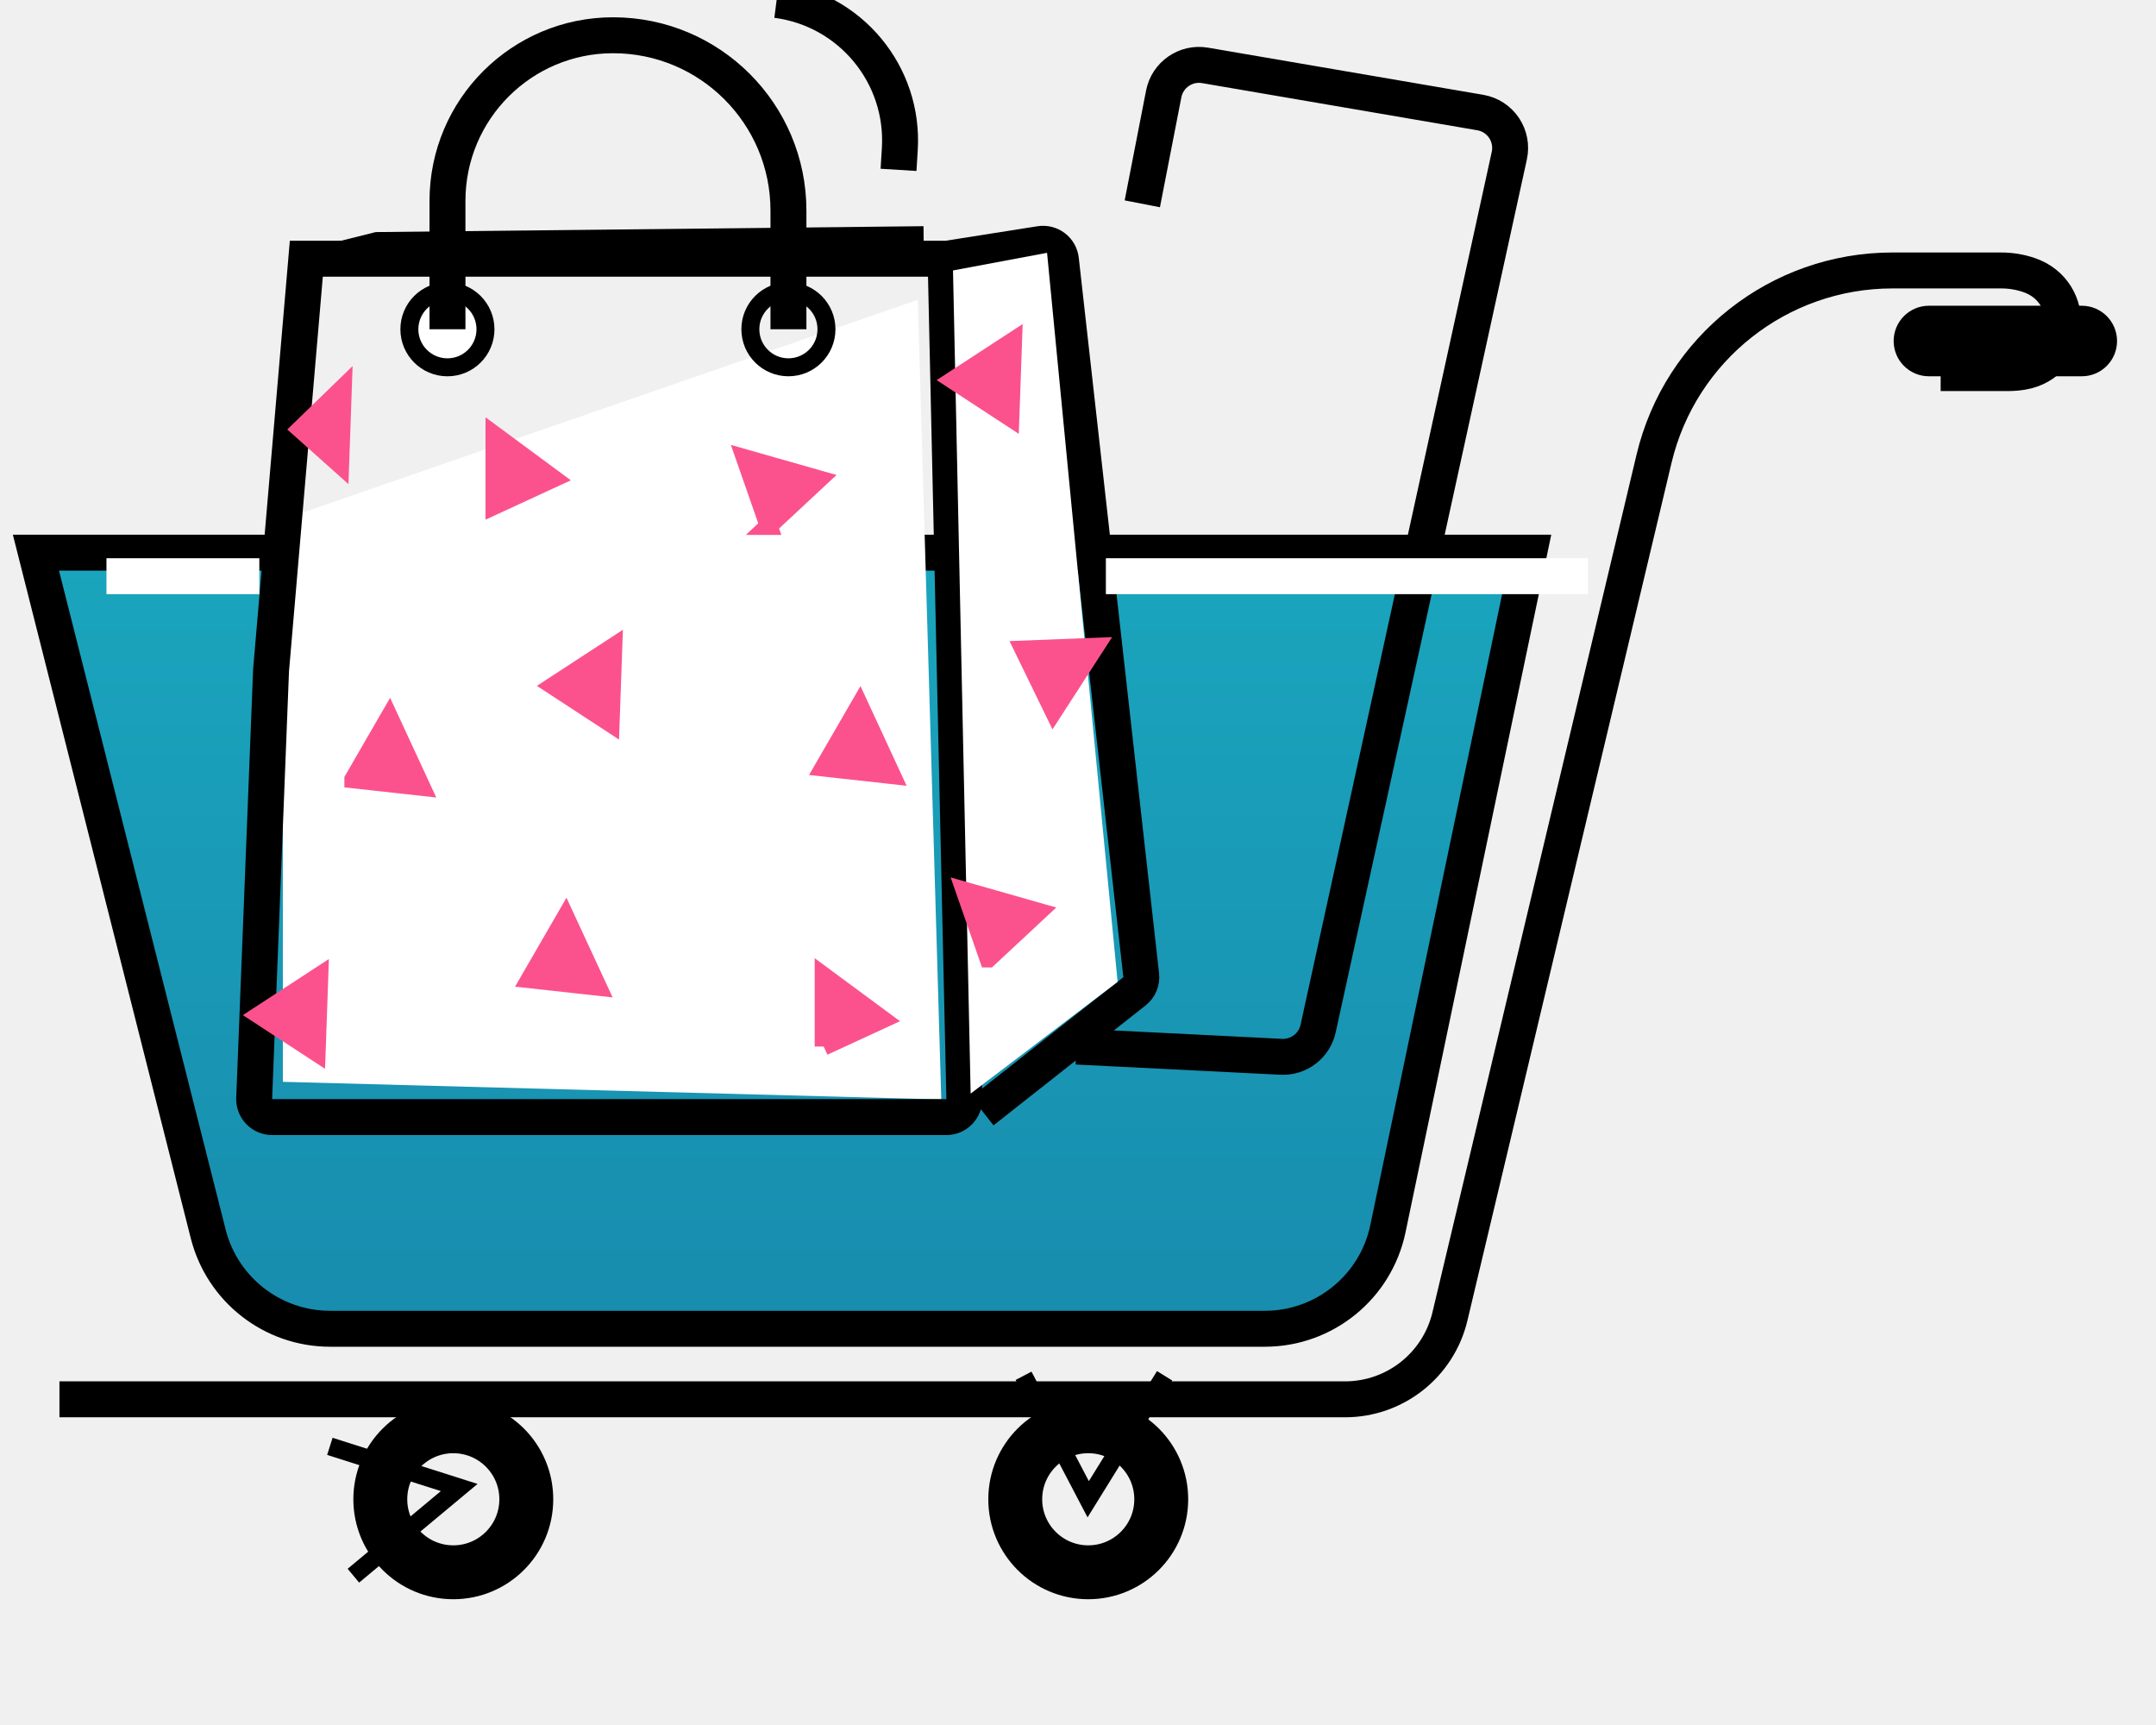
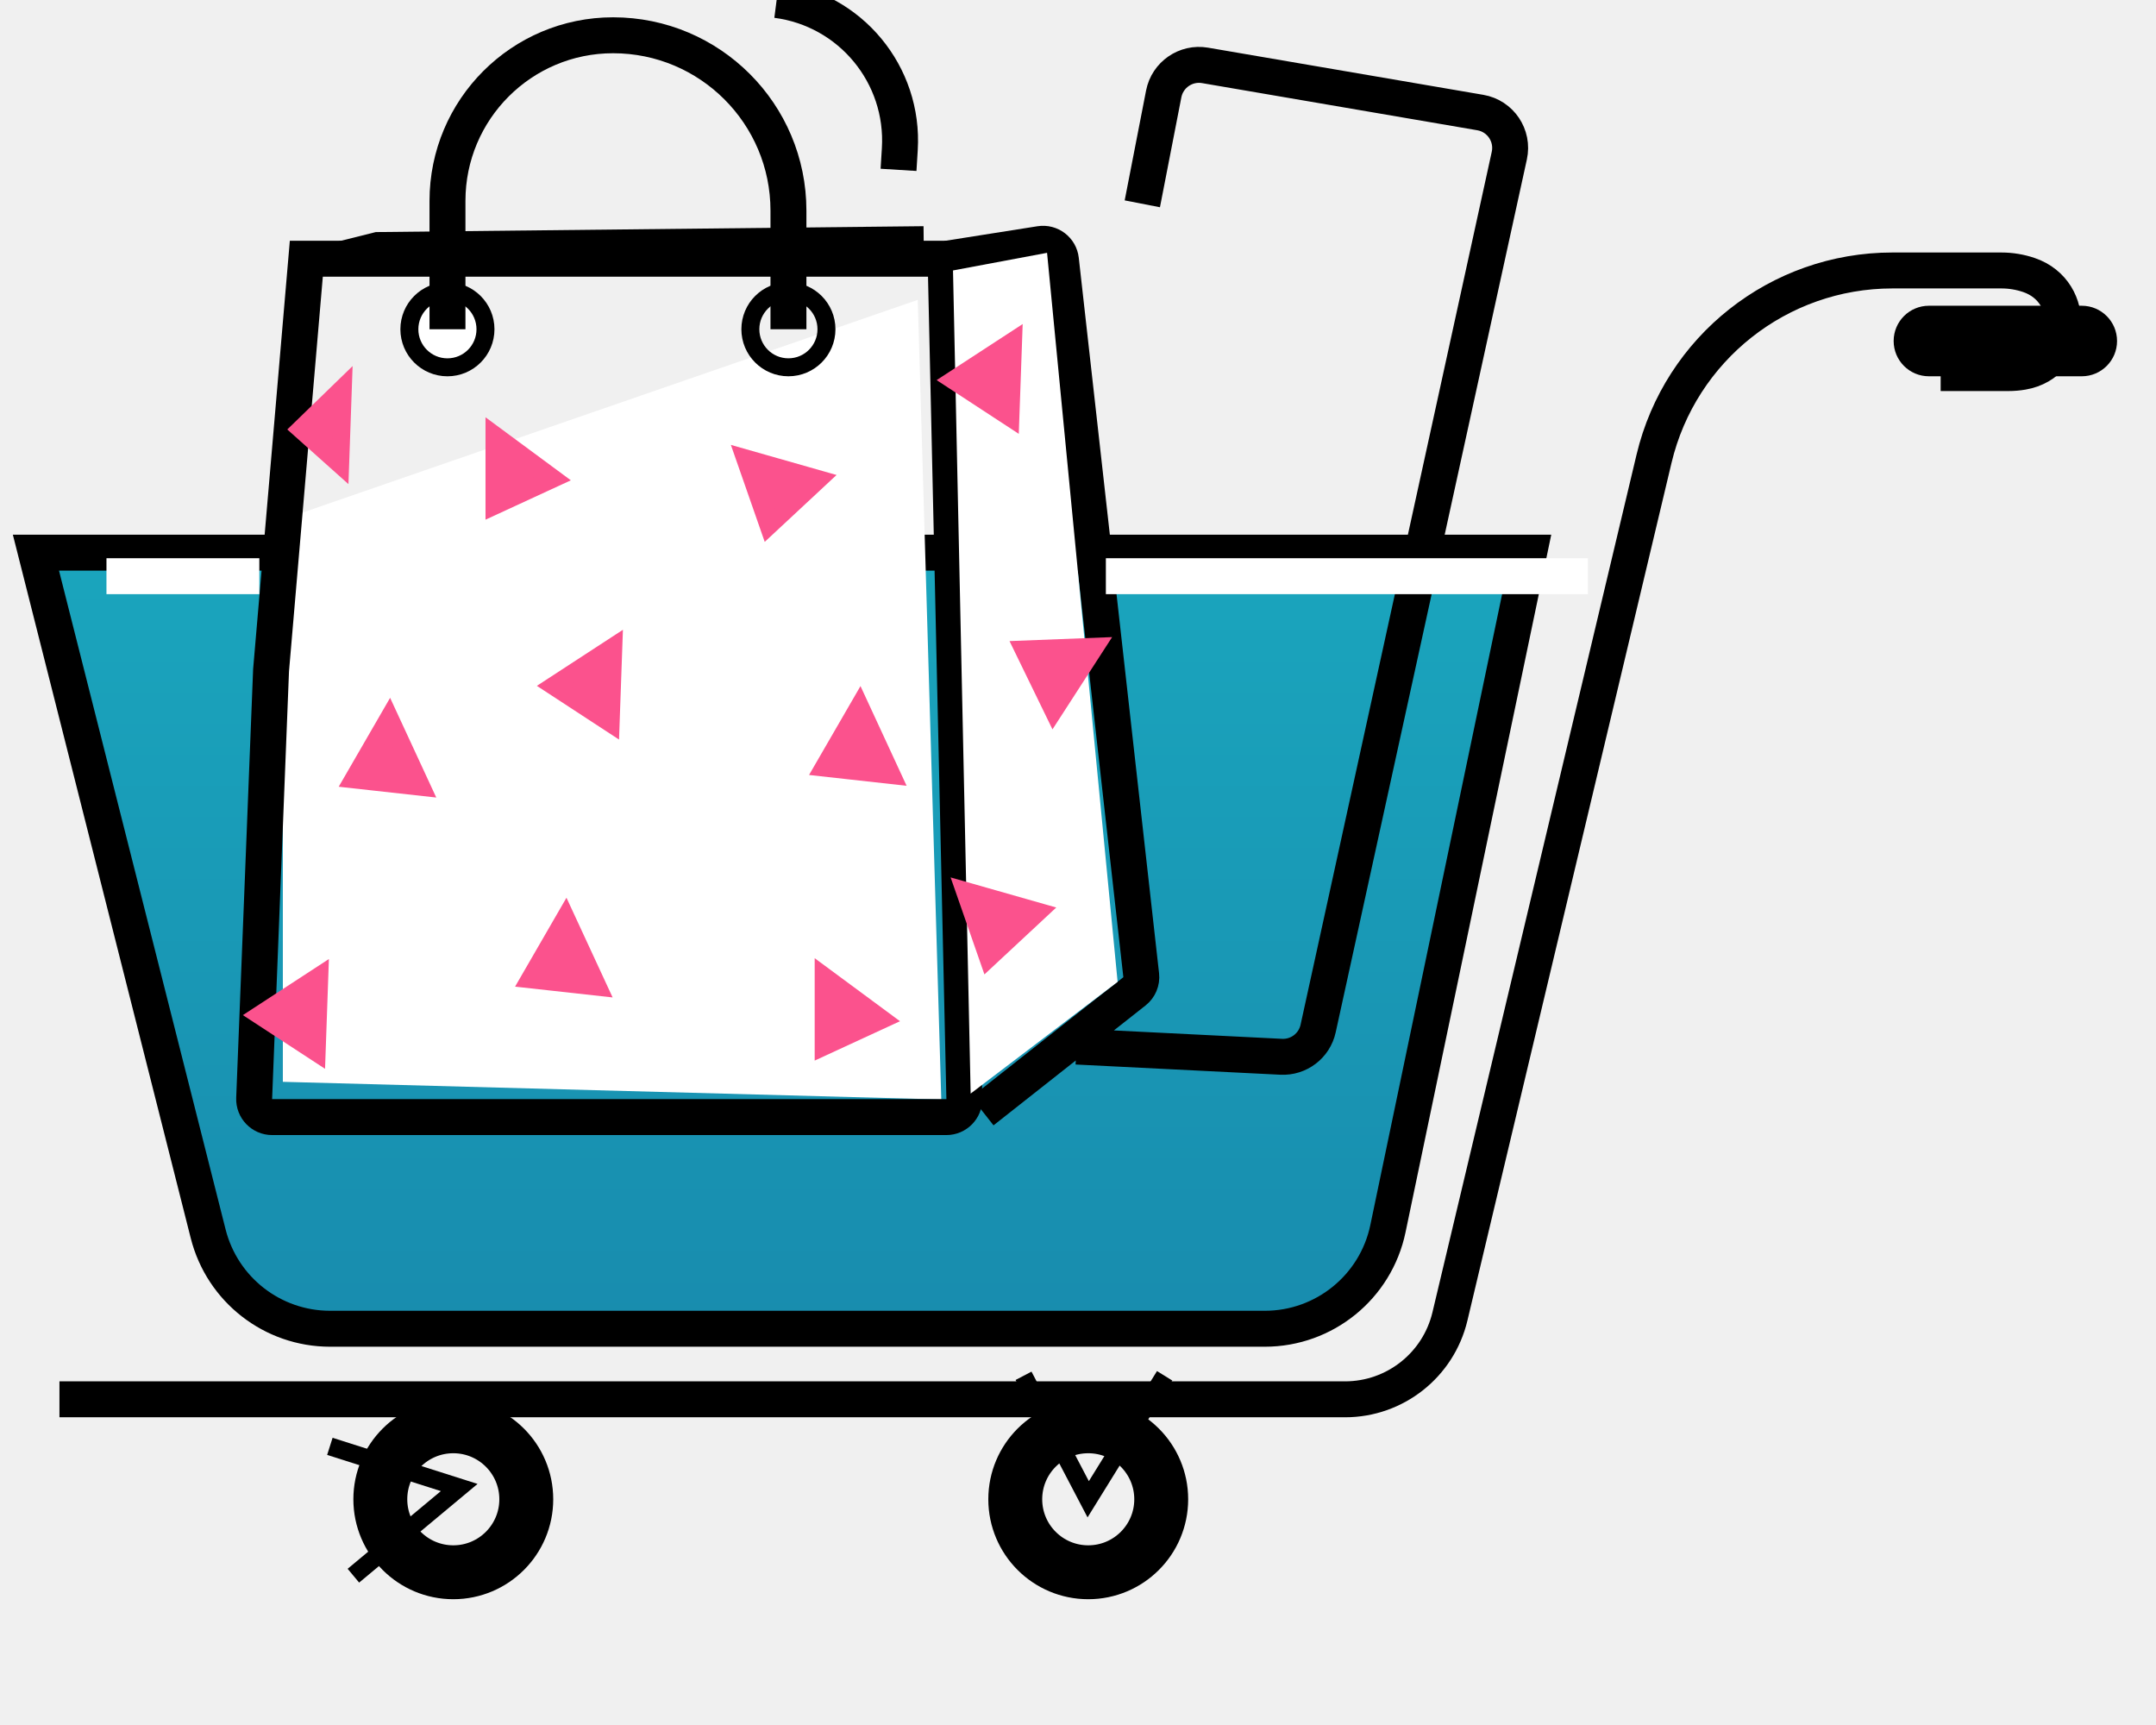
<svg xmlns="http://www.w3.org/2000/svg" width="120" height="96" viewBox="0 0 120 96" fill="none">
-   <g clip-path="url(#a)">
-     <path d="M52.39 14.397H17.05l3.927-.982 30.43-.327" stroke="#000" />
-     <path d="M11.587 68.665L2 30.757h83.11L77.25 68.38a7 7 0 0 1-6.852 5.569H18.373a7 7 0 0 1-6.786-5.284z" fill="url(#b)" stroke="#000" stroke-width="2" />
-     <path d="M3.309 77.875h71.555a6 6 0 0 0 5.837-4.61l11.36-47.733a13.638 13.638 0 0 1 13.268-10.48h6.066c.519 0 1.04.086 1.531.253 2.73.927 2.486 4.909-.356 5.391-.26.044-.524.067-.789.067h-3.767" stroke="#000" stroke-width="2" />
-     <path d="M15.743 60.206V31.085l.327-2.29 35.01-12.108 1.31 44.5-36.647-.981z" fill="#fff" />
-     <path d="M52.715 14.397l5.184-.818a1 1 0 0 1 1.15.876l4.469 39.818a1 1 0 0 1-.375.896l-8.464 6.673m8.9-50.499l1.192-6.116a2 2 0 0 1 2.301-1.588l15.319 2.624a2 2 0 0 1 1.615 2.4l-10.641 48.58a2 2 0 0 1-2.054 1.57l-11.397-.57M43.227 0a7.881 7.881 0 0 1 6.855 8.299l-.071 1.154M15.087 37.301l-.94 23.829a1 1 0 0 0 .999 1.039h37.528a1 1 0 0 0 1-1.022l-1.044-46.75H17.05l-1.963 22.904z" stroke="#000" stroke-width="2" />
-     <circle cx="25.23" cy="83.438" r="4.063" stroke="#000" stroke-width="3" />
-     <circle cx="60.57" cy="83.438" r="4.063" stroke="#000" stroke-width="3" />
-     <path d="M5.926 32.066h8.508M61.551 32.066h26.831" stroke="#fff" stroke-width="2" />
-     <circle cx="24.903" cy="18.324" r="2.118" fill="#fff" stroke="#000" />
-     <circle cx="43.882" cy="18.323" r="2.118" stroke="#000" />
-     <path d="M24.906 18.324V11.18a9.218 9.218 0 0 1 9.218-9.218c5.39 0 9.76 4.37 9.76 9.76v6.6" stroke="#000" stroke-width="2" />
-     <path d="M27.523 28.14v-3.927l3.273 2.417-3.273 1.51zM45.844 58.243v-3.927l3.272 2.416-3.272 1.51zM30.796 38.17l3.34-2.177-.15 4.262-3.19-2.085zM16.723 23.886l2.359-2.29-.15 4.263-2.209-1.973zM14.433 56.494l3.34-2.178-.15 4.263-3.19-2.085zM29.484 54.496l1.996-3.452 1.792 3.87-3.788-.418zM19.668 43.37l1.996-3.451 1.792 3.87-3.788-.418zM45.847 42.716l1.997-3.451 1.791 3.87-3.788-.419zM42.783 29.269l-1.314-3.765 4.103 1.168-2.79 2.597z" fill="#FB528D" stroke="#FB528D" />
-     <path d="M58.278 14.07l-5.235.981.982 45.81 8.18-6.218-3.927-40.573z" fill="#fff" />
-     <rect x="105.398" y="17.015" width="12.434" height="3.926" rx="1.963" fill="#000" />
-     <path d="M55.012 53.34L53.7 49.575l4.102 1.168-2.789 2.597zM53.046 21.155l3.34-2.177-.15 4.263-3.19-2.086zM56.973 36.148l3.984-.155-2.316 3.582-1.668-3.427z" fill="#FB528D" stroke="#FB528D" />
-     <path d="M56.969 76.566l3.599 6.871 4.254-6.87M18.36 80.493l7.199 2.29-5.89 4.908" stroke="#000" />
+   <g clip-path="url(#clip0)">
+     <path d="M52.389 14.397H17.051L20.978 13.415L51.408 13.088" stroke="black" />
+     <path d="M11.587 68.665L2 30.757H85.11L77.25 68.38C76.573 71.624 73.712 73.948 70.398 73.948H18.373C15.168 73.948 12.373 71.772 11.587 68.665Z" fill="url(#paint0_linear)" stroke="black" stroke-width="2" />
+     <path d="M3.309 77.875H74.864C77.642 77.875 80.057 75.967 80.701 73.264L92.061 25.532C93.524 19.388 99.013 15.052 105.329 15.052H111.395C111.914 15.052 112.435 15.138 112.926 15.305V15.305C115.656 16.232 115.412 20.214 112.57 20.696V20.696C112.31 20.741 112.046 20.763 111.781 20.763H108.014" stroke="black" stroke-width="2" />
+     <path d="M15.743 60.206V31.085L16.07 28.794L51.081 16.688L52.39 61.188L15.743 60.206Z" fill="white" />
+     <path d="M52.715 14.397L57.899 13.579C58.462 13.49 58.986 13.889 59.049 14.455L63.518 54.273C63.556 54.616 63.414 54.955 63.143 55.169L54.679 61.842M63.58 11.343L64.771 5.227C64.979 4.161 66.001 3.455 67.072 3.639L82.391 6.263C83.515 6.456 84.251 7.548 84.006 8.662L73.365 57.243C73.156 58.198 72.287 58.861 71.311 58.812L59.914 58.243M43.227 0V0C47.339 0.532 50.336 4.16 50.082 8.299L50.011 9.453" stroke="black" stroke-width="2" />
+     <path d="M15.087 37.301L14.146 61.13C14.124 61.697 14.578 62.169 15.146 62.169H37.664H52.675C53.236 62.169 53.687 61.708 53.675 61.147L52.63 14.397H17.05L15.087 37.301Z" stroke="black" stroke-width="2" />
+     <circle cx="25.23" cy="83.438" r="4.062" stroke="black" stroke-width="3" />
+     <circle cx="60.57" cy="83.438" r="4.062" stroke="black" stroke-width="3" />
+     <path d="M5.926 32.066H14.434" stroke="white" stroke-width="2" />
+     <path d="M61.551 32.066H88.382" stroke="white" stroke-width="2" />
+     <circle cx="24.903" cy="18.324" r="2.118" fill="white" stroke="black" />
+     <circle cx="43.882" cy="18.323" r="2.118" stroke="black" />
+     <path d="M24.906 18.324V11.181C24.906 6.09 29.033 1.963 34.124 1.963V1.963V1.963C39.514 1.963 43.884 6.333 43.884 11.723V18.324" stroke="black" stroke-width="2" />
+     <path d="M27.523 28.14V24.213L30.796 26.63L27.523 28.14Z" fill="#FB528D" stroke="#FB528D" />
+     <path d="M45.844 58.243V54.316L49.116 56.733L45.844 58.243Z" fill="#FB528D" stroke="#FB528D" />
+     <path d="M30.796 38.17L34.137 35.993L33.986 40.255L30.796 38.17Z" fill="#FB528D" stroke="#FB528D" />
+     <path d="M16.723 23.886L19.082 21.596L18.932 25.859L16.723 23.886Z" fill="#FB528D" stroke="#FB528D" />
+     <path d="M14.433 56.494L17.773 54.316L17.623 58.579L14.433 56.494Z" fill="#FB528D" stroke="#FB528D" />
+     <path d="M29.484 54.496L31.48 51.044L33.272 54.915L29.484 54.496Z" fill="#FB528D" stroke="#FB528D" />
+     <path d="M19.668 43.371L21.664 39.919L23.456 43.79L19.668 43.371Z" fill="#FB528D" stroke="#FB528D" />
+     <path d="M45.847 42.716L47.844 39.265L49.635 43.136L45.847 42.716Z" fill="#FB528D" stroke="#FB528D" />
+     <path d="M42.783 29.269L41.469 25.504L45.572 26.672L42.783 29.269Z" fill="#FB528D" stroke="#FB528D" />
+     <path d="M58.278 14.07L53.043 15.051L54.025 60.86L62.205 54.643L58.278 14.07Z" fill="white" />
+     <rect x="105.398" y="17.015" width="12.434" height="3.926" rx="1.963" fill="black" />
+     <path d="M55.012 53.34L53.699 49.575L57.801 50.743L55.012 53.34Z" fill="#FB528D" stroke="#FB528D" />
+     <path d="M53.046 21.155L56.387 18.978L56.236 23.241L53.046 21.155Z" fill="#FB528D" stroke="#FB528D" />
+     <path d="M56.973 36.148L60.957 35.993L58.641 39.575L56.973 36.148Z" fill="#FB528D" stroke="#FB528D" />
+     <path d="M56.969 76.566L60.568 83.438L64.822 76.566" stroke="black" />
+     <path d="M18.36 80.493L25.559 82.783L19.669 87.691" stroke="black" />
  </g>
  <defs>
-     <linearGradient id="b" x1="43.555" y1="30.757" x2="43.555" y2="73.948" gradientUnits="userSpaceOnUse">
+     <linearGradient id="paint0_linear" x1="43.555" y1="30.757" x2="43.555" y2="73.948" gradientUnits="userSpaceOnUse">
      <stop stop-color="#1AA5BD" />
      <stop offset="1" stop-color="#188CAE" />
    </linearGradient>
-     <clipPath id="a">
-       <path fill="#fff" d="M0 0h120v96H0z" />
+     <clipPath id="clip0">
+       <rect width="120" height="96" fill="white" />
    </clipPath>
  </defs>
</svg>
